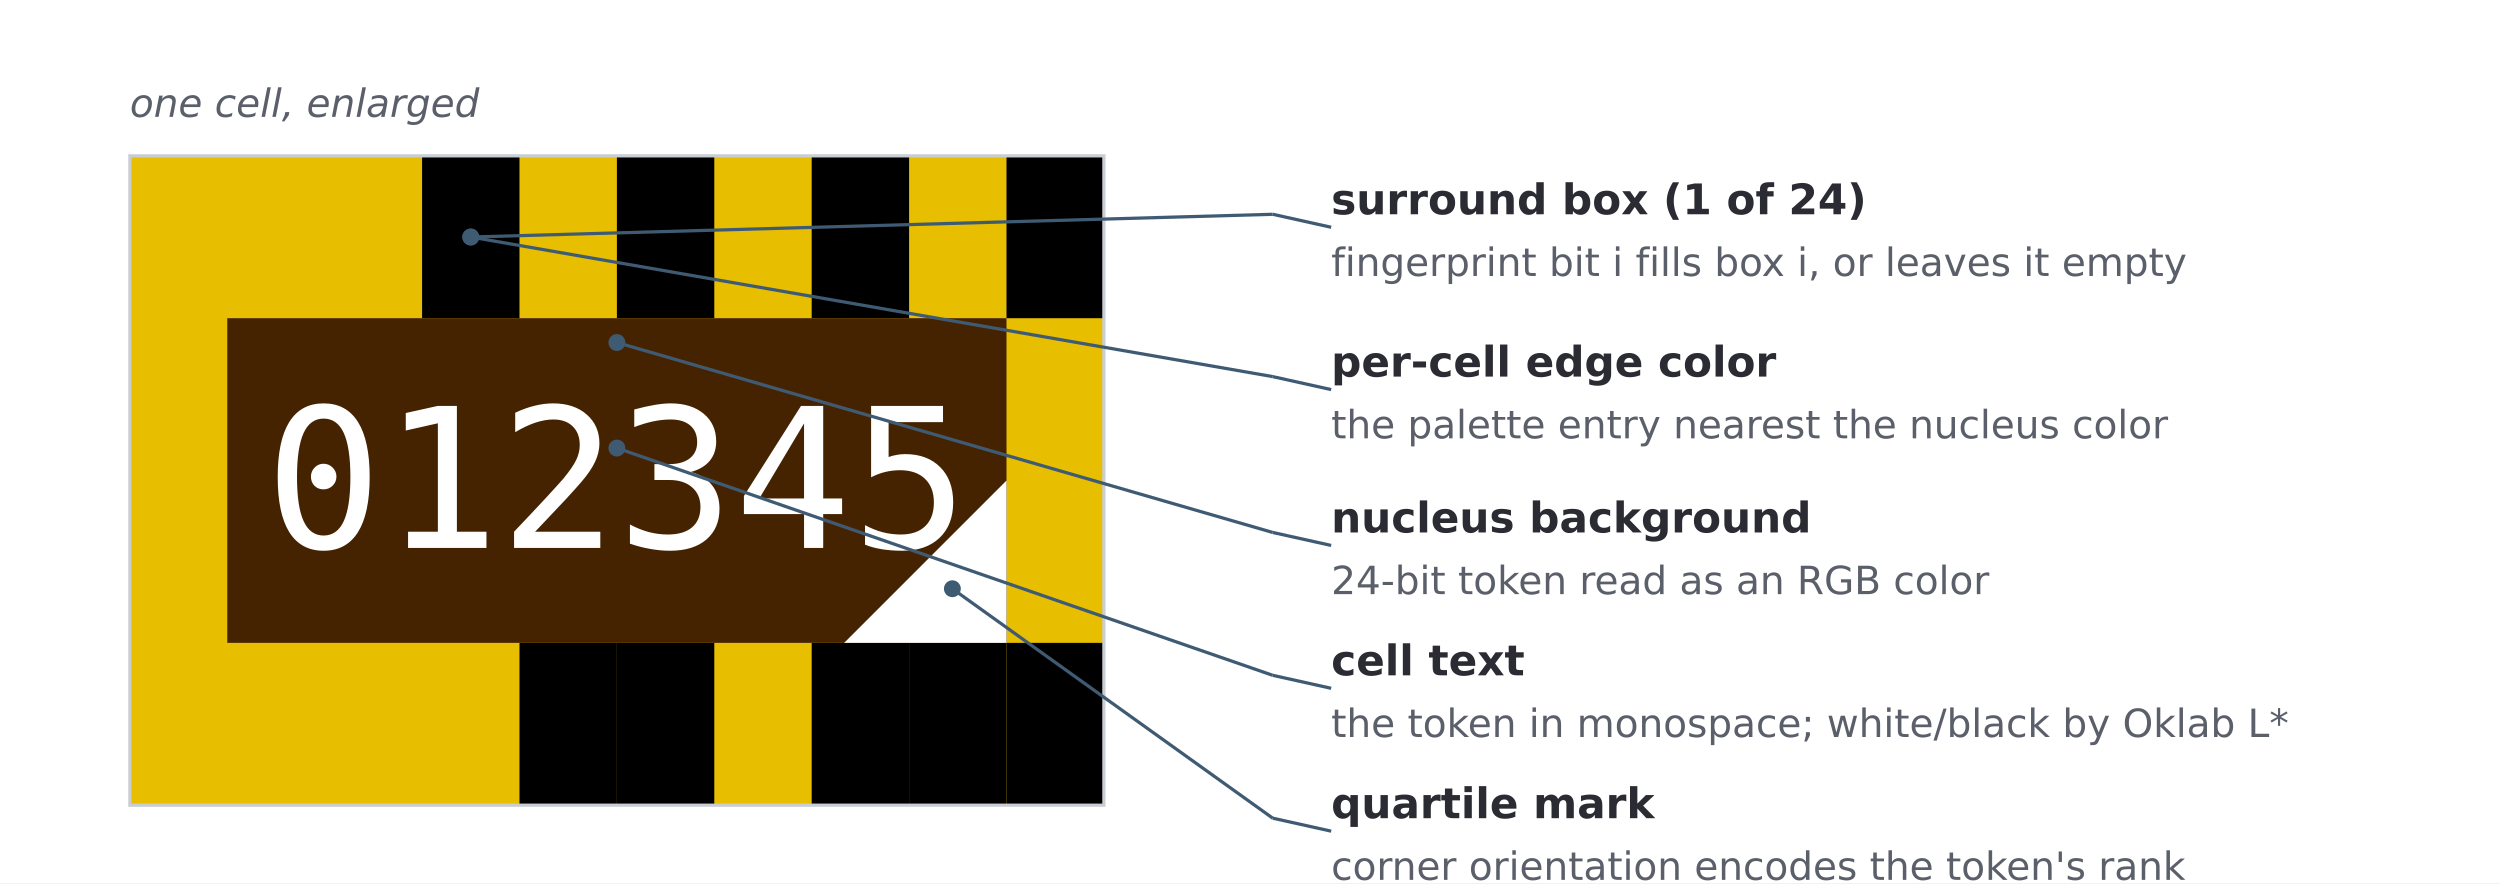
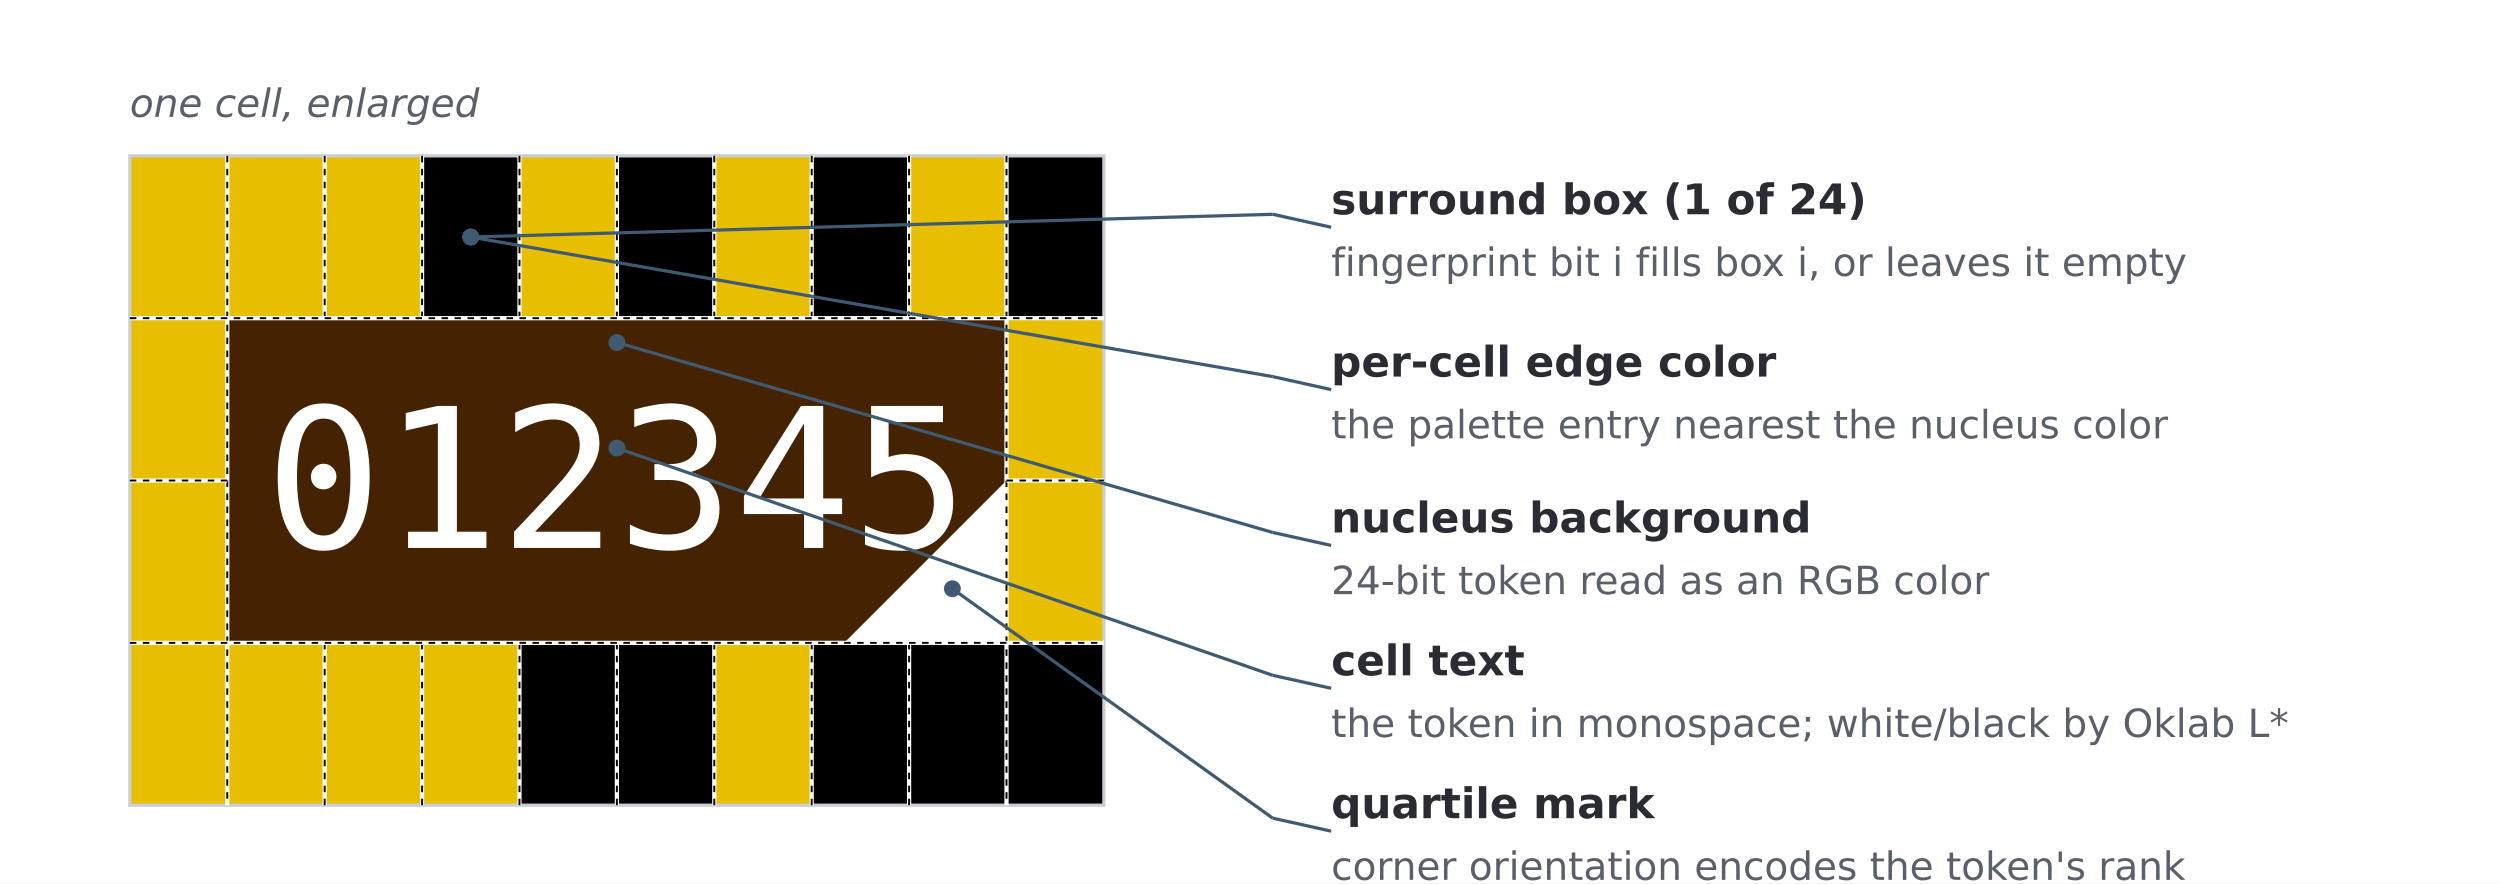
<svg xmlns="http://www.w3.org/2000/svg" width="770.00" height="272.00" viewBox="0 0 770.00 272.00" font-family="'DejaVu Sans', 'Bitstream Vera Sans', Verdana, sans-serif" data-spec-version="v9" data-generator="scripts/paper_figures.py">
  <rect x="0.00" y="0.00" width="770.00" height="272.00" fill="#ffffff" stroke="none" stroke-width="1.0" />
  <svg x="40.00" y="48.00" width="300.00" height="200.00" viewBox="52.000 51.000 120.000 80.000">
    <defs>
      <clipPath id="grid-clip-0372a8619ebcbbcd-2x3">
        <rect x="52.0" y="51.0" width="240.0" height="240.0" />
      </clipPath>
    </defs>
    <rect x="0" y="0" width="303.0" height="302.0" fill="#ffffff" />
    <g data-channel="grid">
      <rect x="52.0" y="51.0" width="240.0" height="240.0" fill="#e7be00" />
      <g>
        <rect x="88.0" y="51.0" width="12.0" height="20.0" fill="#000000" />
        <rect x="112.0" y="51.0" width="12.0" height="20.0" fill="#000000" />
        <rect x="136.0" y="51.0" width="12.0" height="20.0" fill="#000000" />
        <rect x="160.0" y="51.0" width="12.0" height="20.0" fill="#000000" />
        <rect x="160.0" y="111.0" width="12.0" height="20.0" fill="#000000" />
        <rect x="148.0" y="111.0" width="12.0" height="20.0" fill="#000000" />
        <rect x="136.0" y="111.0" width="12.0" height="20.0" fill="#000000" />
        <rect x="112.0" y="111.0" width="12.0" height="20.0" fill="#000000" />
        <rect x="100.0" y="111.0" width="12.0" height="20.0" fill="#000000" />
        <rect x="196.0" y="51.0" width="12.0" height="20.0" fill="#ff3f2f" />
        <rect x="208.0" y="51.0" width="12.0" height="20.0" fill="#ff3f2f" />
        <rect x="220.0" y="51.0" width="12.0" height="20.0" fill="#ff3f2f" />
        <rect x="232.0" y="51.0" width="12.0" height="20.0" fill="#ff3f2f" />
        <rect x="256.0" y="51.0" width="12.0" height="20.0" fill="#ff3f2f" />
        <rect x="280.0" y="51.0" width="12.0" height="20.0" fill="#ff3f2f" />
        <rect x="280.0" y="71.0" width="12.0" height="20.0" fill="#ff3f2f" />
        <rect x="280.0" y="91.0" width="12.0" height="20.0" fill="#ff3f2f" />
        <rect x="280.0" y="111.0" width="12.0" height="20.0" fill="#ff3f2f" />
        <rect x="244.0" y="111.0" width="12.0" height="20.0" fill="#ff3f2f" />
        <rect x="232.0" y="111.0" width="12.0" height="20.0" fill="#ff3f2f" />
        <rect x="172.0" y="111.0" width="12.0" height="20.0" fill="#ff3f2f" />
        <rect x="172.0" y="91.0" width="12.0" height="20.0" fill="#ff3f2f" />
        <rect x="52.0" y="131.0" width="12.0" height="20.0" fill="#2f3fbf" />
        <rect x="100.0" y="131.0" width="12.0" height="20.0" fill="#2f3fbf" />
        <rect x="136.0" y="131.0" width="12.0" height="20.0" fill="#2f3fbf" />
        <rect x="148.0" y="131.0" width="12.0" height="20.0" fill="#2f3fbf" />
        <rect x="160.0" y="151.0" width="12.0" height="20.0" fill="#2f3fbf" />
        <rect x="160.0" y="171.0" width="12.0" height="20.0" fill="#2f3fbf" />
        <rect x="136.0" y="191.0" width="12.0" height="20.0" fill="#2f3fbf" />
        <rect x="124.0" y="191.0" width="12.0" height="20.0" fill="#2f3fbf" />
        <rect x="112.0" y="191.0" width="12.0" height="20.0" fill="#2f3fbf" />
        <rect x="100.0" y="191.0" width="12.0" height="20.0" fill="#2f3fbf" />
        <rect x="76.0" y="191.0" width="12.0" height="20.0" fill="#2f3fbf" />
        <rect x="64.0" y="191.0" width="12.0" height="20.0" fill="#2f3fbf" />
        <rect x="52.0" y="191.0" width="12.0" height="20.0" fill="#2f3fbf" />
        <rect x="52.0" y="151.0" width="12.0" height="20.0" fill="#2f3fbf" />
        <rect x="172.0" y="131.0" width="12.0" height="20.0" fill="#000000" />
        <rect x="232.0" y="131.0" width="12.0" height="20.0" fill="#000000" />
        <rect x="256.0" y="131.0" width="12.0" height="20.0" fill="#000000" />
        <rect x="268.0" y="131.0" width="12.0" height="20.0" fill="#000000" />
        <rect x="280.0" y="151.0" width="12.0" height="20.0" fill="#000000" />
        <rect x="280.0" y="171.0" width="12.0" height="20.0" fill="#000000" />
        <rect x="256.0" y="191.0" width="12.0" height="20.0" fill="#000000" />
        <rect x="244.0" y="191.0" width="12.0" height="20.0" fill="#000000" />
        <rect x="232.0" y="191.0" width="12.0" height="20.0" fill="#000000" />
        <rect x="220.0" y="191.0" width="12.0" height="20.0" fill="#000000" />
        <rect x="196.0" y="191.0" width="12.0" height="20.0" fill="#000000" />
        <rect x="172.0" y="191.0" width="12.0" height="20.0" fill="#000000" />
        <rect x="172.0" y="151.0" width="12.0" height="20.0" fill="#000000" />
        <rect x="64.0" y="211.0" width="12.0" height="20.0" fill="#ffffff" />
        <rect x="88.0" y="211.0" width="12.0" height="20.0" fill="#ffffff" />
        <rect x="100.0" y="211.0" width="12.0" height="20.0" fill="#ffffff" />
        <rect x="136.0" y="211.0" width="12.0" height="20.0" fill="#ffffff" />
        <rect x="160.0" y="251.0" width="12.0" height="20.0" fill="#ffffff" />
        <rect x="160.0" y="271.0" width="12.0" height="20.0" fill="#ffffff" />
        <rect x="148.0" y="271.0" width="12.0" height="20.0" fill="#ffffff" />
        <rect x="100.0" y="271.0" width="12.0" height="20.0" fill="#ffffff" />
        <rect x="76.0" y="271.0" width="12.0" height="20.0" fill="#ffffff" />
        <rect x="64.0" y="271.0" width="12.0" height="20.0" fill="#ffffff" />
        <rect x="52.0" y="271.0" width="12.0" height="20.0" fill="#ffffff" />
        <rect x="52.0" y="231.0" width="12.0" height="20.0" fill="#ffffff" />
        <rect x="184.0" y="211.0" width="12.0" height="20.0" fill="#ffffff" />
        <rect x="220.0" y="211.0" width="12.0" height="20.0" fill="#ffffff" />
        <rect x="232.0" y="211.0" width="12.0" height="20.0" fill="#ffffff" />
        <rect x="244.0" y="211.0" width="12.0" height="20.0" fill="#ffffff" />
        <rect x="280.0" y="211.0" width="12.0" height="20.0" fill="#ffffff" />
        <rect x="280.0" y="231.0" width="12.0" height="20.0" fill="#ffffff" />
        <rect x="280.0" y="251.0" width="12.0" height="20.0" fill="#ffffff" />
        <rect x="268.0" y="271.0" width="12.0" height="20.0" fill="#ffffff" />
        <rect x="256.0" y="271.0" width="12.0" height="20.0" fill="#ffffff" />
        <rect x="232.0" y="271.0" width="12.0" height="20.0" fill="#ffffff" />
        <rect x="220.0" y="271.0" width="12.0" height="20.0" fill="#ffffff" />
        <rect x="172.0" y="251.0" width="12.0" height="20.0" fill="#ffffff" />
        <rect x="172.0" y="231.0" width="12.0" height="20.0" fill="#ffffff" />
      </g>
      <g clip-path="url(#grid-clip-0372a8619ebcbbcd-2x3)" data-channel="ellipse" data-ellipse-anchor-x="292.0" data-ellipse-anchor-y="211.0" data-ellipse-rx="98.0709946926205" data-ellipse-ry="63.45770244816621" data-ellipse-rotation-deg="60.0">
        <ellipse cx="292.0" cy="211.0" rx="98.071" ry="63.458" transform="rotate(60.0 292.0 211.0)" fill="#000000" stroke="#000000" fill-opacity="0.2" stroke-opacity="0.3" stroke-width="4.0" />
      </g>
      <g>
        <g data-channel="cell" data-cell-index="0" data-cell-row="0" data-cell-col="0" data-cell-quartile="3">
          <rect x="64.0" y="71.0" width="96.0" height="40.0" fill="#452301" />
          <text x="112.0" y="91.0" fill="#ffffff" style="font-family: &quot;JetBrains Mono&quot;, &quot;Menlo&quot;, &quot;Consolas&quot;, &quot;DejaVu Sans Mono&quot;, &quot;Liberation Mono&quot;, &quot;Roboto Mono&quot;, &quot;Noto Sans Mono&quot;, monospace; font-size: 24.0px;" text-anchor="middle" dominant-baseline="central">012345</text>
          <polygon points="160.0,111.0 160.0,91.0 140.0,111.0" fill="#ffffff" />
        </g>
        <g data-channel="cell" data-cell-index="1" data-cell-row="0" data-cell-col="1" data-cell-quartile="1">
          <rect x="184.0" y="71.0" width="96.0" height="40.0" fill="#ab8967" />
          <text x="232.0" y="91.0" fill="#000000" style="font-family: &quot;JetBrains Mono&quot;, &quot;Menlo&quot;, &quot;Consolas&quot;, &quot;DejaVu Sans Mono&quot;, &quot;Liberation Mono&quot;, &quot;Roboto Mono&quot;, &quot;Noto Sans Mono&quot;, monospace; font-size: 24.0px;" text-anchor="middle" dominant-baseline="central">6789ab</text>
          <polygon points="184.0,71.0 204.0,71.0 184.0,91.0" fill="#000000" />
        </g>
        <g data-channel="cell" data-cell-index="2" data-cell-row="1" data-cell-col="0">
          <rect x="64.0" y="151.0" width="96.0" height="40.0" fill="#01efcd" />
          <text x="112.0" y="171.0" fill="#000000" style="font-family: &quot;JetBrains Mono&quot;, &quot;Menlo&quot;, &quot;Consolas&quot;, &quot;DejaVu Sans Mono&quot;, &quot;Liberation Mono&quot;, &quot;Roboto Mono&quot;, &quot;Noto Sans Mono&quot;, monospace; font-size: 24.0px;" text-anchor="middle" dominant-baseline="central">cdef01</text>
        </g>
        <g data-channel="cell" data-cell-index="3" data-cell-row="1" data-cell-col="1">
          <rect x="184.0" y="151.0" width="96.0" height="40.0" fill="#674523" />
          <text x="232.0" y="171.0" fill="#ffffff" style="font-family: &quot;JetBrains Mono&quot;, &quot;Menlo&quot;, &quot;Consolas&quot;, &quot;DejaVu Sans Mono&quot;, &quot;Liberation Mono&quot;, &quot;Roboto Mono&quot;, &quot;Noto Sans Mono&quot;, monospace; font-size: 24.0px;" text-anchor="middle" dominant-baseline="central">234567</text>
        </g>
        <g data-channel="cell" data-cell-index="4" data-cell-row="2" data-cell-col="0" data-cell-quartile="2">
          <rect x="64.0" y="231.0" width="96.0" height="40.0" fill="#cdab89" />
          <text x="112.0" y="251.0" fill="#000000" style="font-family: &quot;JetBrains Mono&quot;, &quot;Menlo&quot;, &quot;Consolas&quot;, &quot;DejaVu Sans Mono&quot;, &quot;Liberation Mono&quot;, &quot;Roboto Mono&quot;, &quot;Noto Sans Mono&quot;, monospace; font-size: 24.0px;" text-anchor="middle" dominant-baseline="central">89abcd</text>
          <polygon points="160.0,231.0 140.0,231.0 160.0,251.0" fill="#000000" />
        </g>
        <g data-channel="cell" data-cell-index="5" data-cell-row="2" data-cell-col="1">
          <rect x="184.0" y="231.0" width="96.0" height="40.0" fill="#efefef" />
          <text x="232.0" y="251.0" fill="#000000" style="font-family: &quot;JetBrains Mono&quot;, &quot;Menlo&quot;, &quot;Consolas&quot;, &quot;DejaVu Sans Mono&quot;, &quot;Liberation Mono&quot;, &quot;Roboto Mono&quot;, &quot;Noto Sans Mono&quot;, monospace; font-size: 24.0px;" text-anchor="middle" dominant-baseline="central">ef</text>
        </g>
      </g>
    </g>
    <g data-channel="color-bar" data-bar-slots="16" data-bar-marker-left="1" data-bar-marker-right="11">
      <g data-color-bar-rank="0" data-color-bar-band="K">
        <rect x="1" y="1" width="40.0" height="36.124" fill="#000000" />
        <text x="21.0" y="31.844" fill="#ffffff" style="font-family: &quot;JetBrains Mono&quot;, &quot;Menlo&quot;, &quot;Consolas&quot;, &quot;DejaVu Sans Mono&quot;, &quot;Liberation Mono&quot;, &quot;Roboto Mono&quot;, &quot;Noto Sans Mono&quot;, monospace; font-size: 24.0px;" text-anchor="middle" data-color-bar-letter="true">k</text>
      </g>
      <g data-color-bar-rank="1" data-color-bar-band="W">
        <rect x="1" y="37.124" width="40.0" height="29.098" fill="#ffffff" />
        <text x="21.0" y="60.942" fill="#000000" style="font-family: &quot;JetBrains Mono&quot;, &quot;Menlo&quot;, &quot;Consolas&quot;, &quot;DejaVu Sans Mono&quot;, &quot;Liberation Mono&quot;, &quot;Roboto Mono&quot;, &quot;Noto Sans Mono&quot;, monospace; font-size: 24.0px;" text-anchor="middle" data-color-bar-letter="true">w</text>
      </g>
      <g data-color-bar-rank="2" data-color-bar-band="B">
        <rect x="1" y="66.222" width="40.0" height="196.052" fill="#2f3fbf" />
        <text x="21.0" y="256.994" fill="#ffffff" style="font-family: &quot;JetBrains Mono&quot;, &quot;Menlo&quot;, &quot;Consolas&quot;, &quot;DejaVu Sans Mono&quot;, &quot;Liberation Mono&quot;, &quot;Roboto Mono&quot;, &quot;Noto Sans Mono&quot;, monospace; font-size: 24.0px;" text-anchor="middle" data-color-bar-letter="true">b</text>
      </g>
      <g data-color-bar-rank="3" data-color-bar-band="R">
        <rect x="1" y="262.274" width="40.0" height="38.726" fill="#ff3f2f" />
        <text x="21.0" y="295.72" fill="#000000" style="font-family: &quot;JetBrains Mono&quot;, &quot;Menlo&quot;, &quot;Consolas&quot;, &quot;DejaVu Sans Mono&quot;, &quot;Liberation Mono&quot;, &quot;Roboto Mono&quot;, &quot;Noto Sans Mono&quot;, monospace; font-size: 24.0px;" text-anchor="middle" data-color-bar-letter="true">r</text>
      </g>
      <circle cx="10.2" cy="29.125" r="6.8" fill="#ffffff" stroke="#000000" stroke-width="0.75" data-bar-marker="left" />
      <circle cx="31.8" cy="216.625" r="6.8" fill="#ffffff" stroke="#000000" stroke-width="0.75" data-bar-marker="right" />
    </g>
    <g data-channel="label-top">
      <text x="52.0" y="31.0" fill="#666666" style="font-family: &quot;JetBrains Mono&quot;, &quot;Menlo&quot;, &quot;Consolas&quot;, &quot;DejaVu Sans Mono&quot;, &quot;Liberation Mono&quot;, &quot;Roboto Mono&quot;, &quot;Noto Sans Mono&quot;, monospace; font-size: 24.0px;" dominant-baseline="central">UUID:</text>
    </g>
    <line x1="0" y1="0.5" x2="303.0" y2="0.5" stroke="#808080" stroke-width="1" shape-rendering="crispEdges" />
    <line x1="302.5" y1="0" x2="302.5" y2="302.0" stroke="#808080" stroke-width="1" shape-rendering="crispEdges" />
    <line x1="0" y1="301.5" x2="303.0" y2="301.5" stroke="#808080" stroke-width="1" shape-rendering="crispEdges" />
    <line x1="0.5" y1="0" x2="0.5" y2="302.0" stroke="#808080" stroke-width="1" shape-rendering="crispEdges" />
    <line x1="41.5" y1="0" x2="41.5" y2="302.0" stroke="#808080" stroke-width="1" shape-rendering="crispEdges" />
  </svg>
  <rect x="40.00" y="48.00" width="300.00" height="200.00" fill="none" stroke="#c9cdd4" stroke-width="1" />
  <text x="40.00" y="36.00" font-family="'DejaVu Sans', 'Bitstream Vera Sans', Verdana, sans-serif" font-size="12px" font-weight="normal" text-anchor="start" font-style="italic" fill="#5a5f6a">one cell, enlarged</text>
+   <line x1="70.00" y1="48.00" x2="70.00" y2="248.00" stroke="#ffffff" stroke-width="1.3" />
+   <line x1="70.00" y1="48.00" x2="70.00" y2="248.00" stroke="#000000" stroke-width="0.6" stroke-dasharray="2 2" />
+   <line x1="310.00" y1="48.00" x2="310.00" y2="248.00" stroke="#ffffff" stroke-width="1.3" />
+   <line x1="310.00" y1="48.00" x2="310.00" y2="248.00" stroke="#000000" stroke-width="0.6" stroke-dasharray="2 2" />
+   <line x1="100.00" y1="48.00" x2="100.00" y2="98.00" stroke="#ffffff" stroke-width="1.3" />
+   <line x1="100.00" y1="48.00" x2="100.00" y2="98.00" stroke="#000000" stroke-width="0.6" stroke-dasharray="2 2" />
+   <line x1="100.00" y1="198.00" x2="100.00" y2="248.00" stroke="#ffffff" stroke-width="1.3" />
+   <line x1="100.00" y1="198.00" x2="100.00" y2="248.00" stroke="#000000" stroke-width="0.6" stroke-dasharray="2 2" />
+   <line x1="130.00" y1="48.00" x2="130.00" y2="98.00" stroke="#ffffff" stroke-width="1.3" />
+   <line x1="130.00" y1="48.00" x2="130.00" y2="98.00" stroke="#000000" stroke-width="0.6" stroke-dasharray="2 2" />
+   <line x1="130.00" y1="198.00" x2="130.00" y2="248.00" stroke="#ffffff" stroke-width="1.3" />
+   <line x1="130.00" y1="198.00" x2="130.00" y2="248.00" stroke="#000000" stroke-width="0.6" stroke-dasharray="2 2" />
+   <line x1="160.00" y1="48.00" x2="160.00" y2="98.00" stroke="#ffffff" stroke-width="1.3" />
+   <line x1="160.00" y1="48.00" x2="160.00" y2="98.00" stroke="#000000" stroke-width="0.6" stroke-dasharray="2 2" />
+   <line x1="160.00" y1="198.00" x2="160.00" y2="248.00" stroke="#ffffff" stroke-width="1.3" />
+   <line x1="160.00" y1="198.00" x2="160.00" y2="248.00" stroke="#000000" stroke-width="0.6" stroke-dasharray="2 2" />
+   <line x1="190.00" y1="48.00" x2="190.00" y2="98.00" stroke="#ffffff" stroke-width="1.3" />
+   <line x1="190.00" y1="48.00" x2="190.00" y2="98.00" stroke="#000000" stroke-width="0.6" stroke-dasharray="2 2" />
+   <line x1="190.00" y1="198.00" x2="190.00" y2="248.00" stroke="#ffffff" stroke-width="1.3" />
+   <line x1="190.00" y1="198.00" x2="190.00" y2="248.00" stroke="#000000" stroke-width="0.6" stroke-dasharray="2 2" />
+   <line x1="220.00" y1="48.00" x2="220.00" y2="98.00" stroke="#ffffff" stroke-width="1.3" />
+   <line x1="220.00" y1="48.00" x2="220.00" y2="98.00" stroke="#000000" stroke-width="0.6" stroke-dasharray="2 2" />
+   <line x1="220.00" y1="198.00" x2="220.00" y2="248.00" stroke="#ffffff" stroke-width="1.3" />
+   <line x1="220.00" y1="198.00" x2="220.00" y2="248.00" stroke="#000000" stroke-width="0.6" stroke-dasharray="2 2" />
+   <line x1="250.00" y1="48.00" x2="250.00" y2="98.00" stroke="#ffffff" stroke-width="1.3" />
+   <line x1="250.00" y1="48.00" x2="250.00" y2="98.00" stroke="#000000" stroke-width="0.6" stroke-dasharray="2 2" />
+   <line x1="250.00" y1="198.00" x2="250.00" y2="248.00" stroke="#ffffff" stroke-width="1.3" />
+   <line x1="250.00" y1="198.00" x2="250.00" y2="248.00" stroke="#000000" stroke-width="0.6" stroke-dasharray="2 2" />
+   <line x1="280.00" y1="48.00" x2="280.00" y2="98.00" stroke="#ffffff" stroke-width="1.3" />
+   <line x1="280.00" y1="48.00" x2="280.00" y2="98.00" stroke="#000000" stroke-width="0.6" stroke-dasharray="2 2" />
+   <line x1="280.00" y1="198.00" x2="280.00" y2="248.00" stroke="#ffffff" stroke-width="1.3" />
+   <line x1="280.00" y1="198.00" x2="280.00" y2="248.00" stroke="#000000" stroke-width="0.6" stroke-dasharray="2 2" />
+   <line x1="40.00" y1="98.00" x2="340.00" y2="98.00" stroke="#ffffff" stroke-width="1.3" />
+   <line x1="40.00" y1="98.00" x2="340.00" y2="98.00" stroke="#000000" stroke-width="0.6" stroke-dasharray="2 2" />
+   <line x1="40.00" y1="198.00" x2="340.00" y2="198.00" stroke="#ffffff" stroke-width="1.3" />
+   <line x1="40.00" y1="198.00" x2="340.00" y2="198.00" stroke="#000000" stroke-width="0.6" stroke-dasharray="2 2" />
+   <line x1="40.00" y1="148.00" x2="70.00" y2="148.00" stroke="#ffffff" stroke-width="1.3" />
+   <line x1="40.00" y1="148.00" x2="70.00" y2="148.00" stroke="#000000" stroke-width="0.6" stroke-dasharray="2 2" />
+   <line x1="310.00" y1="148.00" x2="340.00" y2="148.00" stroke="#ffffff" stroke-width="1.3" />
+   <line x1="310.00" y1="148.00" x2="340.00" y2="148.00" stroke="#000000" stroke-width="0.6" stroke-dasharray="2 2" />
  <line x1="145.00" y1="73.00" x2="392.00" y2="66.00" stroke="#3f5b73" stroke-width="1.0" />
  <line x1="392.00" y1="66.00" x2="410.00" y2="70.00" stroke="#3f5b73" stroke-width="1.0" />
  <circle cx="145.00" cy="73.00" r="2.6" fill="#3f5b73" />
  <text x="410.00" y="66.00" font-family="'DejaVu Sans', 'Bitstream Vera Sans', Verdana, sans-serif" font-size="13px" font-weight="bold" text-anchor="start" fill="#2b2b33">surround box (1 of 24)</text>
  <text x="410.00" y="85.00" font-family="'DejaVu Sans', 'Bitstream Vera Sans', Verdana, sans-serif" font-size="12px" font-weight="normal" text-anchor="start" fill="#5a5f6a">fingerprint bit i fills box i, or leaves it empty</text>
  <line x1="145.00" y1="73.00" x2="392.00" y2="116.00" stroke="#3f5b73" stroke-width="1.0" />
  <line x1="392.00" y1="116.00" x2="410.00" y2="120.00" stroke="#3f5b73" stroke-width="1.0" />
  <circle cx="145.00" cy="73.00" r="2.6" fill="#3f5b73" />
  <text x="410.00" y="116.00" font-family="'DejaVu Sans', 'Bitstream Vera Sans', Verdana, sans-serif" font-size="13px" font-weight="bold" text-anchor="start" fill="#2b2b33">per-cell edge color</text>
  <text x="410.00" y="135.00" font-family="'DejaVu Sans', 'Bitstream Vera Sans', Verdana, sans-serif" font-size="12px" font-weight="normal" text-anchor="start" fill="#5a5f6a">the palette entry nearest the nucleus color</text>
  <line x1="190.00" y1="105.50" x2="392.00" y2="164.00" stroke="#3f5b73" stroke-width="1.0" />
  <line x1="392.00" y1="164.00" x2="410.00" y2="168.00" stroke="#3f5b73" stroke-width="1.0" />
  <circle cx="190.00" cy="105.50" r="2.6" fill="#3f5b73" />
  <text x="410.00" y="164.00" font-family="'DejaVu Sans', 'Bitstream Vera Sans', Verdana, sans-serif" font-size="13px" font-weight="bold" text-anchor="start" fill="#2b2b33">nucleus background</text>
  <text x="410.00" y="183.00" font-family="'DejaVu Sans', 'Bitstream Vera Sans', Verdana, sans-serif" font-size="12px" font-weight="normal" text-anchor="start" fill="#5a5f6a">24-bit token read as an RGB color</text>
  <line x1="190.00" y1="138.00" x2="392.00" y2="208.00" stroke="#3f5b73" stroke-width="1.0" />
  <line x1="392.00" y1="208.00" x2="410.00" y2="212.00" stroke="#3f5b73" stroke-width="1.0" />
  <circle cx="190.00" cy="138.00" r="2.6" fill="#3f5b73" />
  <text x="410.00" y="208.00" font-family="'DejaVu Sans', 'Bitstream Vera Sans', Verdana, sans-serif" font-size="13px" font-weight="bold" text-anchor="start" fill="#2b2b33">cell text</text>
  <text x="410.00" y="227.00" font-family="'DejaVu Sans', 'Bitstream Vera Sans', Verdana, sans-serif" font-size="12px" font-weight="normal" text-anchor="start" fill="#5a5f6a">the token in monospace; white/black by Oklab L*</text>
  <line x1="293.33" y1="181.33" x2="392.00" y2="252.00" stroke="#3f5b73" stroke-width="1.0" />
  <line x1="392.00" y1="252.00" x2="410.00" y2="256.00" stroke="#3f5b73" stroke-width="1.0" />
  <circle cx="293.33" cy="181.33" r="2.6" fill="#3f5b73" />
  <text x="410.00" y="252.00" font-family="'DejaVu Sans', 'Bitstream Vera Sans', Verdana, sans-serif" font-size="13px" font-weight="bold" text-anchor="start" fill="#2b2b33">quartile mark</text>
  <text x="410.00" y="271.00" font-family="'DejaVu Sans', 'Bitstream Vera Sans', Verdana, sans-serif" font-size="12px" font-weight="normal" text-anchor="start" fill="#5a5f6a">corner orientation encodes the token's rank</text>
</svg>
